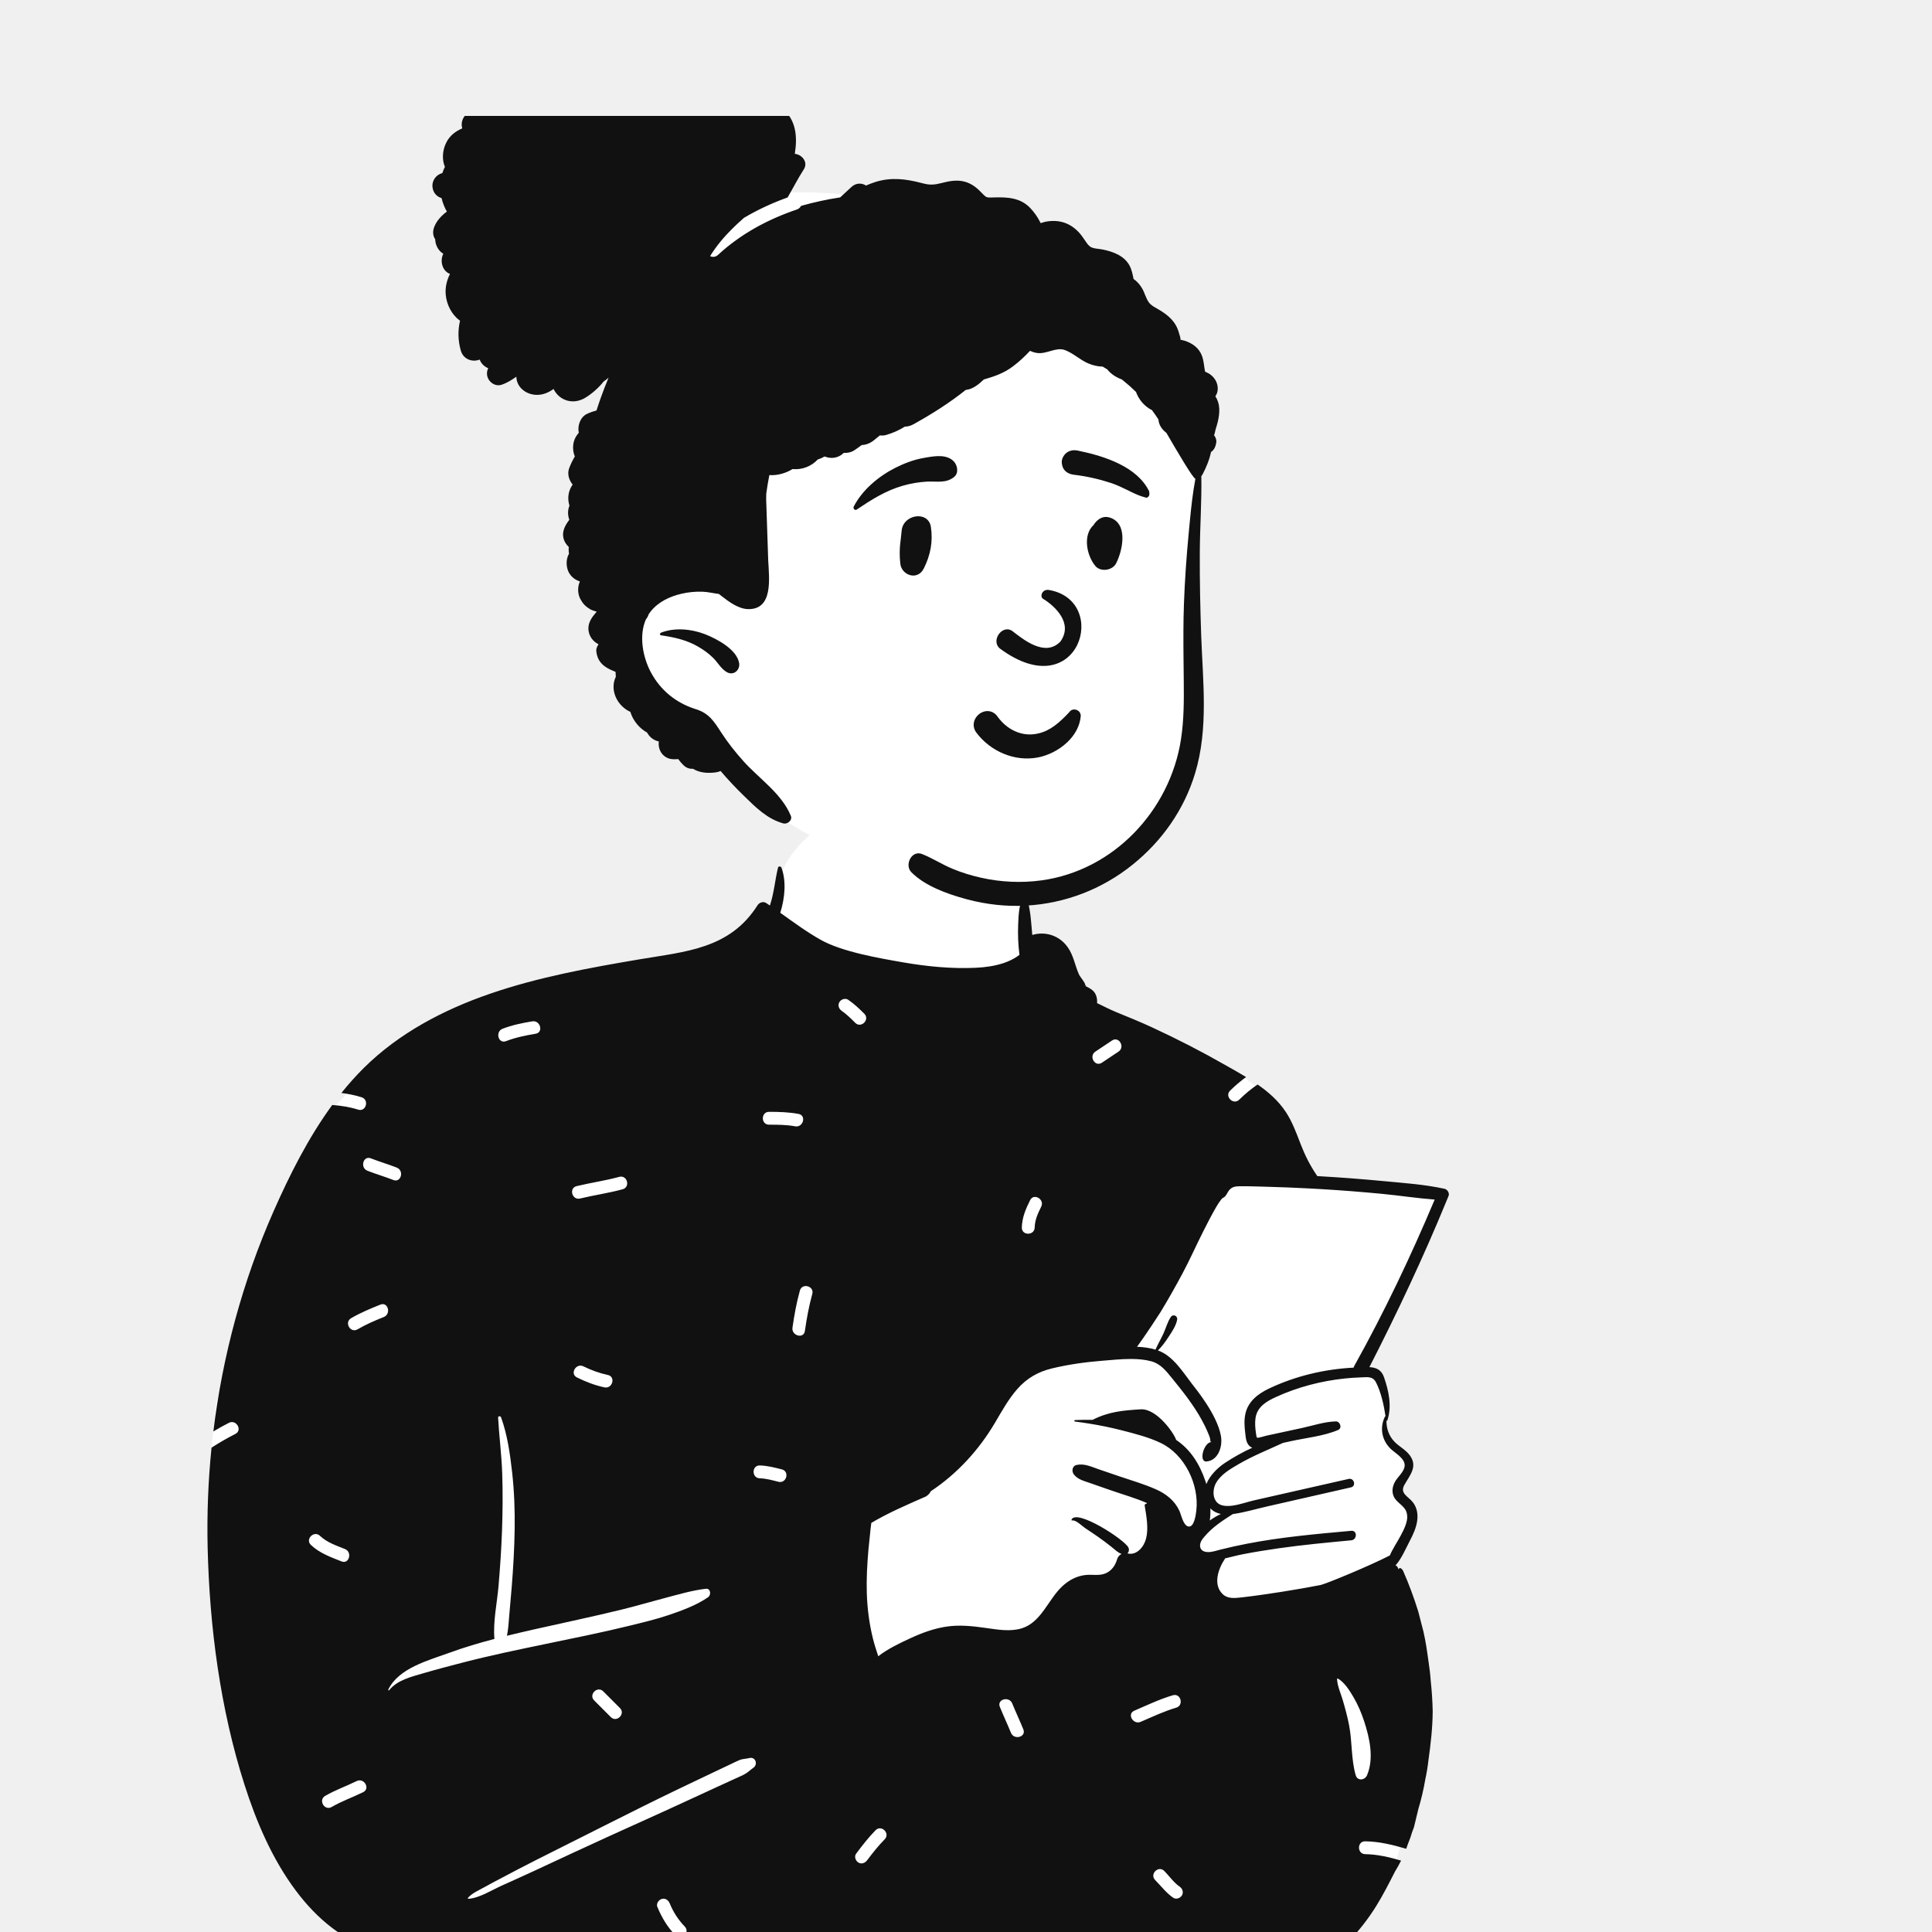
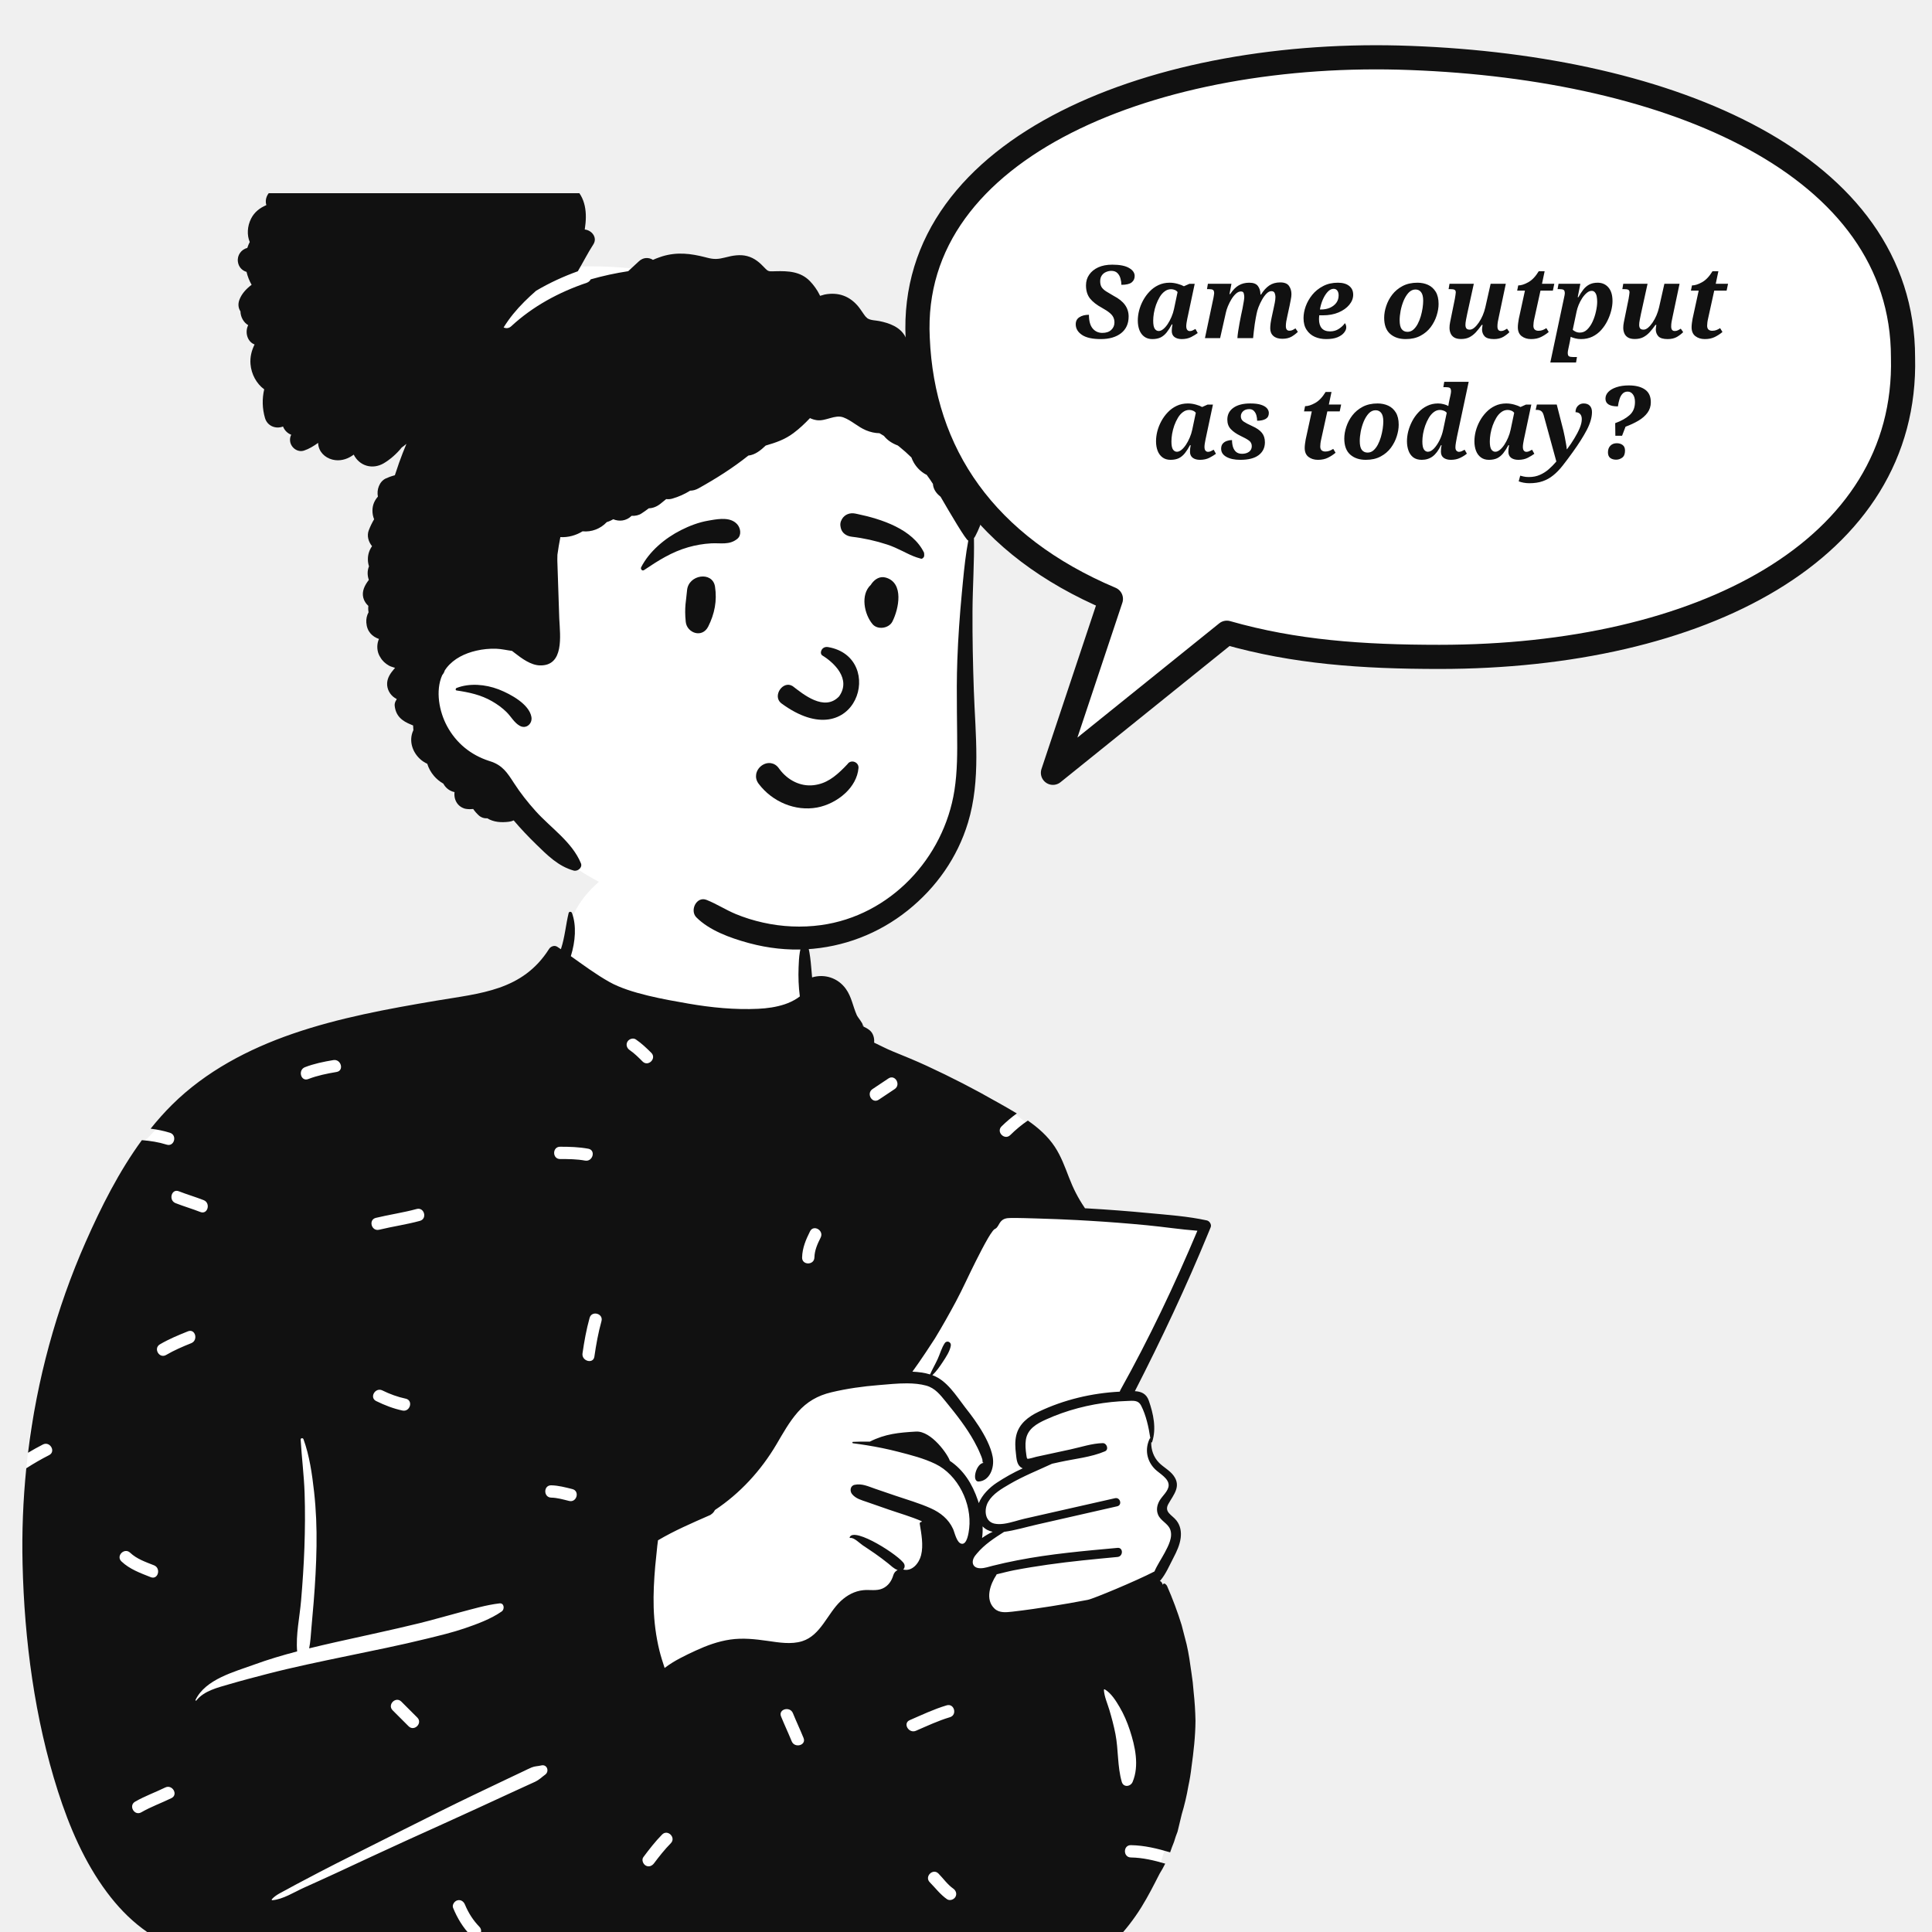
<svg xmlns="http://www.w3.org/2000/svg" viewBox="0 0 400 400">
-   <svg x="10" y="24" width="380" height="376" viewBox="184 210 940 1130" preserveAspectRatio="xMidYMax meet">
+   <svg x="-10" y="40" width="330" height="360" viewBox="184 210 940 1130" preserveAspectRatio="xMidYMax meet">
    <g transform="translate(147, 639)">
      <path d="M710.107 227.567C701.39 193.767 693.374 179.436 677.891 167.688C663.408 156.7 642.267 147.471 611.419 140.729C579.289 135.113 578.379 118.417 570.323 91.583C567.972 83.516 556.326 81.369 551.3 87.184C550.591 86.419 549.852 85.719 549.087 85.086C549.772 81.239 544.169 70.211 544.356 66.531C546.31 28.119 533.743 8.829 502.378 1.659C495.557 0.098 449.224 -0.82 442.573 1.019C413.497 9.056 384.874 34.575 389.255 65.315C380.128 77.241 371.195 84.519 357.114 88.362C335.186 91.145 346.202 401.746 384.286 587.828C400.626 667.668 791.336 531.777 773.681 491.79C776.184 484.46 771.622 476.405 773.681 468.836C775.171 463.358 778.987 461.093 780.908 455.669C783.611 448.036 780.671 437.797 777.628 430.008C776.381 426.126 779.924 421.948 780.908 417.987C785.577 399.304 774.885 400.951 767.178 388.461C767.292 388.422 769.297 379.506 769.288 379.55C770.468 373.184 767.511 365.029 764.932 359.715C763.189 356.124 759.456 353.876 755.746 354.288C759.482 341.607 764.207 331.055 769.288 318.838C778.274 297.302 786.819 274.773 799.723 255.28C805.007 247.299 800.739 239.957 792.188 239.413C764.51 237.655 737.135 233.671 710.107 227.567Z" fill="#ffffff" />
      <path d="M666.899 230.178L603.72 337.087C603.72 337.087 618.708 338.583 624.773 341.496C630.839 344.41 658.689 379.81 658.689 379.81L663.114 399.304L652.629 415.02L656.718 424.888C656.718 424.888 659.635 418.203 666.899 413.013C674.163 407.823 690.182 399.304 690.182 399.304C690.182 399.304 684.858 396.456 684.858 393.113C684.858 389.77 680.169 375.508 690.182 370.121C700.194 364.733 751.933 352.125 751.933 352.125L804.368 241.534L666.899 230.178Z" fill="#ffffff" />
      <path d="M385.058 89.087L585.672 124.292L677.891 167.688L692.945 179.285L603.719 337.087L465.949 362.22L430.849 453.379L438.013 556.135L662.139 529.416L758.816 517.93L781.543 609.667L777.437 647.406L771.466 666.543L531.796 731.242C531.796 731.242 409.753 719.413 388.119 719.413C366.485 719.413 207.866 735.164 207.866 735.164L171.166 731.242C171.166 731.242 89.968 645.672 77.374 615.218C64.78 584.763 37.547 399.638 37.547 399.638L40.545 371.193L110.699 190.677C110.699 190.677 120.067 182.171 131.878 167.688C143.689 153.206 385.058 89.087 385.058 89.087Z" fill="#ffffff" />
      <path d="M748.149 349.846C730.019 350.767 711.869 355.077 695.469 362.886C688.759 366.086 682.679 370.706 680.899 378.306C679.999 382.187 680.219 386.197 680.698 390.117C681.059 393.086 681.149 396.876 683.729 398.886C684.169 399.226 684.639 399.486 685.129 399.676C679.079 402.406 673.318 405.687 668.198 409.066C663.519 412.156 658.709 416.916 656.549 422.286C656.369 421.676 656.189 421.107 656.009 420.566C652.329 409.687 646.659 400.777 637.729 394.786C636.715 391.091 625.832 375.187 615.723 375.787C604.653 376.437 595.749 377.246 585.738 382.336C582.089 382.256 578.448 382.306 574.849 382.466C574.229 382.486 574.259 383.327 574.849 383.396C577.769 383.767 580.689 384.176 583.609 384.656C590.549 385.767 597.469 387.176 604.238 388.926C612.359 391.027 620.759 393.136 628.349 396.806C643.068 403.937 652.179 422.577 650.309 438.796C649.999 441.456 648.969 449.496 645.278 448.666C642.159 447.966 640.919 441.456 639.829 439.046C636.909 432.646 631.649 428.466 625.339 425.636C617.929 422.306 609.999 420.056 602.318 417.437C597.969 415.947 593.619 414.456 589.259 412.976C584.799 411.447 580.559 409.336 575.809 410.406C572.939 411.056 572.609 414.476 574.219 416.437C576.669 419.426 580.309 420.306 583.839 421.536C588.499 423.156 593.149 424.777 597.799 426.396C604.988 428.896 612.519 431.006 619.528 434.066L619.309 434.566C618.738 434.406 618.068 434.976 618.179 435.676C619.229 442.146 620.689 449.626 619.068 456.107C617.789 461.246 613.278 466.937 607.419 465.426C608.339 464.586 608.679 463.136 608.059 461.796C605.738 456.836 575.339 437.256 572.629 444.527C572.539 444.786 572.818 444.976 573.039 444.937C575.349 444.456 579.219 448.396 581.068 449.646C583.738 451.447 586.448 453.206 589.089 455.056C591.979 457.077 594.799 459.197 597.549 461.386C599.709 463.107 601.339 464.896 603.818 465.767C602.519 466.386 601.488 467.536 601.049 469.006C599.929 472.836 597.769 476.086 594.019 477.777C590.089 479.536 585.659 478.426 581.519 478.857C575.879 479.426 570.959 482.107 566.849 485.937C558.219 493.996 553.889 508.197 541.819 512.006C534.609 514.277 526.609 512.846 519.309 511.816C511.159 510.666 503.219 509.756 495.009 510.956C487.149 512.107 479.719 514.826 472.539 518.146C465.809 521.256 458.369 524.777 452.399 529.416C451.169 525.626 449.929 521.876 448.988 518.006C446.769 508.857 445.569 499.536 445.278 490.136C445.009 481.187 445.509 472.197 446.278 463.286C446.659 458.836 447.259 454.406 447.639 449.956C447.738 448.836 447.939 447.636 448.089 446.437C458.749 440.146 469.948 435.327 481.238 430.367C481.269 430.357 481.299 430.336 481.329 430.327C481.679 430.166 482.019 430.017 482.369 429.867C482.359 429.846 482.349 429.827 482.329 429.806C483.619 429.017 484.519 427.966 485.059 426.786C501.329 415.996 514.929 401.267 525.069 384.086C529.319 376.886 533.409 369.416 538.969 363.107C544.889 356.376 551.919 352.376 560.619 350.296C570.789 347.857 581.269 346.396 591.689 345.566C597.379 345.117 603.738 344.416 609.939 344.447C614.259 344.476 618.488 344.846 622.369 345.916C628.119 347.496 631.479 351.867 635.089 356.286C638.539 360.527 641.969 364.777 645.189 369.197C648.238 373.386 651.119 377.716 653.619 382.256C655.119 384.976 656.509 387.777 657.679 390.666C658.089 391.687 658.629 392.846 658.879 393.906C659.129 394.976 658.669 396.107 659.869 396.107C654.919 396.176 651.629 408.519 656.549 408.229C663.467 407.826 666.945 399.533 665.589 392.176C663.171 379.049 650.112 363.195 647.528 359.836C641.818 352.416 635.929 342.736 626.789 339.286C626.659 339.236 626.519 339.187 626.389 339.146C629.049 336.626 631.149 333.607 633.159 330.536C635.229 327.376 637.698 323.756 638.379 320.006C638.809 317.617 635.839 316.256 634.429 318.346C632.379 321.396 631.389 325.256 629.859 328.607C628.299 332.006 626.399 335.216 624.899 338.646C621.289 337.536 617.389 337.027 613.419 336.857C618.429 330.077 626.988 316.996 628.019 315.316C632.759 307.536 637.269 299.517 641.579 291.486C646.238 282.786 650.229 273.726 654.689 264.926C657.219 259.937 659.769 254.906 662.579 250.066C663.549 248.406 664.589 246.746 665.769 245.236C665.999 244.937 666.289 244.687 666.559 244.406C666.869 244.236 667.189 244.046 667.369 243.947C668.988 243.017 669.559 240.857 670.698 239.486C672.519 237.277 674.659 237.017 677.399 236.986C683.238 236.926 689.099 237.156 694.929 237.316C703.499 237.556 712.059 237.896 720.619 238.346C723.209 238.486 725.789 238.626 728.379 238.786C740.829 239.527 753.269 240.496 765.679 241.687C776.659 242.736 787.639 244.447 798.629 245.267C783.749 280.617 767.249 315.327 748.568 348.827C748.379 349.166 748.238 349.506 748.149 349.846ZM665.589 440.916C663.189 442.017 660.859 443.386 658.689 444.947C659.049 442.517 659.139 439.956 659.039 437.386C660.829 439.306 663.119 440.406 665.589 440.916ZM768.039 380.107C767.869 380.126 767.709 380.216 767.629 380.386C764.309 387.236 765.698 394.886 771.119 400.256C773.959 403.056 780.149 406.216 779.948 410.816C779.778 414.536 775.729 417.656 773.999 420.726C772.389 423.586 771.789 426.726 773.079 429.827C774.729 433.796 779.339 435.376 780.919 439.277C782.919 444.226 779.669 450.197 777.389 454.506C775.269 458.496 772.528 462.486 770.709 466.706C758.519 473.017 730.859 484.476 727.528 485.117C723.469 485.906 719.399 486.656 715.318 487.357C707.488 488.716 699.639 489.976 691.769 491.086C687.289 491.716 682.799 492.336 678.309 492.826C674.389 493.246 669.969 493.816 666.809 490.867C660.439 484.906 664.009 474.916 668.039 468.896C668.119 468.777 668.119 468.666 668.089 468.566C671.889 467.676 675.679 466.636 679.459 465.906C686.729 464.506 694.049 463.327 701.379 462.277C716.439 460.126 731.599 458.706 746.738 457.277C750.488 456.916 750.528 451.017 746.738 451.367C724.988 453.357 703.129 455.246 681.669 459.437C676.289 460.476 670.948 461.656 665.639 462.986C663.129 463.607 660.439 464.577 657.809 464.607C657.649 464.607 657.488 464.607 657.329 464.596C652.179 464.437 651.429 460.027 654.259 456.357C654.609 455.906 654.969 455.456 655.339 455.027C660.339 449.066 666.568 445.086 672.988 440.966C680.179 439.986 687.349 437.806 694.389 436.206C711.769 432.246 729.149 428.286 746.539 424.336C749.948 423.556 748.499 418.316 745.089 419.086C731.889 422.077 718.689 425.066 705.488 428.056L686.169 432.437C682.309 433.306 677.488 435.056 672.948 435.687C670.709 435.996 668.539 436.036 666.579 435.577C660.249 434.077 659.929 426.166 662.659 421.466C665.719 416.187 671.499 412.886 676.629 409.896C685.519 404.706 694.979 400.976 704.219 396.676C705.859 396.316 707.499 395.956 709.139 395.596C718.679 393.496 729.579 392.466 738.559 388.617C741.249 387.476 739.778 383.236 737.119 383.296C730.149 383.447 722.859 385.926 716.049 387.396C708.679 388.996 701.299 390.586 693.929 392.176C693.189 392.336 688.809 393.736 688.149 393.426C687.729 393.226 687.579 391.767 687.439 390.806C686.988 387.646 686.659 384.327 687.149 381.156C688.229 374.046 694.159 370.706 700.159 367.976C713.519 361.906 728.169 358.107 742.749 356.586C746.109 356.236 749.469 356.017 752.849 355.906C756.818 355.786 760.089 355.086 762.099 358.996C765.259 365.156 766.999 373.077 768.039 380.107ZM749.485 603.451C746.574 593.383 747.366 582.633 745.372 572.364C744.343 567.066 742.938 561.81 741.404 556.638C740.166 552.46 738.101 548.016 737.867 543.656C737.853 543.365 738.196 543.197 738.432 543.331C742.539 545.683 745.693 550.768 748.035 554.758C750.839 559.533 752.98 564.533 754.707 569.79C758.149 580.263 760.975 592.896 756.536 603.451C755.215 606.593 750.575 607.222 749.485 603.451ZM635.877 679.667C631.539 676.64 628.378 672.408 624.699 668.673C621.081 665 626.737 659.343 630.356 663.017C633.495 666.202 636.22 670.182 639.914 672.759C641.692 673.998 642.515 676.239 641.35 678.232C640.32 679.991 637.65 680.904 635.877 679.667ZM611.685 563.32C619.604 559.896 627.392 556.167 635.68 553.701C640.633 552.226 642.73 559.949 637.807 561.414C630.174 563.687 623.015 567.075 615.723 570.227C611.041 572.251 606.972 565.357 611.685 563.32ZM528.055 560.924C526.118 556.146 533.861 554.087 535.769 558.798C537.966 564.22 540.484 569.503 542.681 574.925C544.616 579.703 536.875 581.763 534.967 577.052C532.77 571.63 530.251 566.347 528.055 560.924ZM445.51 656.343C444.22 658.063 442.069 658.995 440.037 657.779C438.335 656.759 437.296 654.047 438.602 652.306C442.415 647.224 446.278 642.203 450.747 637.672C454.37 633.999 460.024 639.66 456.404 643.329C452.413 647.375 448.916 651.804 445.51 656.343ZM433.707 120.952C437.379 123.46 440.596 126.507 443.733 129.642C447.38 133.287 441.722 138.943 438.075 135.298C435.432 132.656 432.766 129.974 429.669 127.86C427.88 126.638 427.077 124.365 428.234 122.387C429.271 120.615 431.922 119.734 433.707 120.952ZM553.798 249.689C551.722 253.846 549.853 257.921 549.735 262.646C549.609 267.793 541.609 267.796 541.736 262.646C541.889 256.463 544.169 251.101 546.89 245.651C549.192 241.038 556.09 245.095 553.798 249.689ZM597.86 146.296C602.161 143.429 606.162 150.362 601.899 153.204C598.443 155.507 594.986 157.812 591.53 160.116C587.231 162.982 583.23 156.05 587.492 153.208C590.948 150.904 594.404 148.6 597.86 146.296ZM406.745 327.069C406.011 332.153 398.303 329.978 399.03 324.943C400.155 317.161 401.528 309.482 403.639 301.902C405.021 296.942 412.736 299.062 411.353 304.029C409.242 311.609 407.869 319.288 406.745 327.069ZM378.696 418.709C373.547 418.6 373.546 410.6 378.696 410.709C383.356 410.808 387.937 412.034 392.432 413.156C397.432 414.405 395.3 422.118 390.305 420.87C386.505 419.921 382.636 418.793 378.696 418.709ZM368.342 603.309C366.573 604.17 364.758 604.945 362.97 605.763C359.389 607.4 355.81 609.039 352.232 610.682C344.778 614.104 337.328 617.537 329.885 620.982C314.985 627.879 299.97 634.533 285.034 641.355C269.803 648.313 254.612 655.363 239.44 662.449C232.292 665.786 225.09 669.001 217.902 672.251C211.756 675.03 204.159 679.886 197.412 680.343C197.065 680.367 196.949 679.928 197.147 679.703C199.696 676.804 203.762 675.118 207.112 673.234C210.534 671.308 214.02 669.497 217.49 667.66C224.724 663.827 231.967 660.025 239.271 656.327C253.881 648.934 268.519 641.594 283.16 634.263C298.092 626.786 313.005 619.259 328.068 612.048C335.16 608.652 342.259 605.267 349.362 601.892C353.21 600.064 357.06 598.239 360.91 596.417C362.573 595.63 364.219 594.781 365.919 594.077C368.178 593.142 369.895 593.333 372.225 592.757C376.025 591.819 377.67 596.651 374.753 598.755C372.351 600.488 371.087 601.97 368.342 603.309ZM314.935 685.34C314.114 683.345 315.833 680.919 317.729 680.419C320 679.821 321.821 681.201 322.65 683.213C324.843 688.548 327.967 693.443 331.988 697.577C335.582 701.271 329.928 706.93 326.331 703.234C321.292 698.052 317.672 691.996 314.935 685.34ZM275.644 556.929C271.997 553.283 277.655 547.627 281.301 551.273L291.669 561.64C295.316 565.287 289.657 570.943 286.012 567.297L275.644 556.929ZM169.274 540.026C161.82 542.212 153.126 544.222 148.044 550.581C147.796 550.892 147.379 550.493 147.528 550.183C154.034 536.695 172.692 531.964 185.61 527.239C194.747 523.896 204.122 521.124 213.576 518.648C212.631 507.863 215.237 496.304 216.143 485.572C217.11 474.114 217.897 462.626 218.301 451.132C218.714 439.407 218.814 427.603 218.428 415.875C218.044 404.19 216.527 392.648 215.863 381.002C215.799 379.876 217.367 379.822 217.705 380.753C221.631 391.56 223.308 403.531 224.586 414.926C225.902 426.665 226.339 438.37 226.171 450.177C225.997 462.317 225.291 474.428 224.322 486.529C223.863 492.265 223.33 497.993 222.827 503.725C222.443 508.099 222.265 512.438 221.373 516.673C227.075 515.274 232.79 513.95 238.487 512.663C256.653 508.564 274.895 504.76 292.985 500.327C301.865 498.152 310.618 495.546 319.458 493.232C327.782 491.053 336.568 488.411 345.114 487.439C348.164 487.091 348.552 491.263 346.533 492.679C339.587 497.556 330.362 500.952 322.339 503.682C314.287 506.421 305.917 508.392 297.664 510.421C280.453 514.654 263.079 518.115 245.731 521.72C228.407 525.321 211.05 528.895 193.921 533.338C185.672 535.478 177.451 537.626 169.274 540.026ZM128.427 326.003C123.973 328.618 119.952 321.701 124.39 319.095C130.197 315.687 136.386 313.126 142.625 310.628C147.413 308.712 149.473 316.452 144.752 318.343C139.145 320.587 133.645 322.941 128.427 326.003ZM112.299 623.218C107.833 625.808 103.809 618.892 108.262 616.311C114.516 612.686 121.365 610.267 127.846 607.095C132.457 604.837 136.507 611.74 131.883 614.003C125.403 617.175 118.553 619.593 112.299 623.218ZM105.045 454.505C109.363 458.607 115.126 460.538 120.56 462.693C125.298 464.57 123.22 472.304 118.433 470.407C111.663 467.722 104.767 465.271 99.388 460.161C95.646 456.607 101.313 450.96 105.045 454.505ZM152.816 225.38C157.563 227.242 155.484 234.976 150.689 233.095C145.371 231.009 139.879 229.421 134.561 227.335C129.815 225.473 131.893 217.74 136.688 219.62C142.006 221.706 147.498 223.294 152.816 225.38ZM237.089 134.372C242.133 133.522 244.281 141.232 239.216 142.087C232.932 143.148 226.744 144.389 220.784 146.695C215.971 148.557 213.906 140.819 218.657 138.981C224.618 136.675 230.806 135.433 237.089 134.372ZM264.934 355.955C260.309 353.681 264.367 346.785 268.971 349.048C273.823 351.433 278.85 353.277 284.144 354.404C289.185 355.478 287.038 363.189 282.017 362.119C276.059 360.849 270.39 358.638 264.934 355.955ZM291.233 231.14C296.213 229.776 298.319 237.495 293.36 238.855C284.635 241.245 275.652 242.488 266.863 244.615C261.854 245.827 259.735 238.111 264.736 236.901C273.525 234.773 282.509 233.532 291.233 231.14ZM402.799 191.972C407.863 192.909 405.705 200.618 400.673 199.687C395.316 198.696 389.887 198.68 384.456 198.677C379.3 198.675 379.309 190.675 384.456 190.677C390.626 190.68 396.717 190.847 402.799 191.972ZM766.659 233.767C753.589 232.517 740.499 231.517 727.389 230.767C726.778 230.736 726.179 230.697 725.568 230.666C725.499 230.527 725.409 230.396 725.318 230.256C721.039 223.976 717.889 217.697 715.159 210.596C712.549 203.836 710.019 196.867 705.999 190.767C701.414 183.817 695.224 178.379 688.44 173.666C684.325 176.433 680.506 179.673 677.012 183.107C673.335 186.72 667.677 181.064 671.355 177.45C674.46 174.398 677.774 171.579 681.277 169.032C677.232 166.574 673.105 164.264 669.079 161.966C653.988 153.357 638.539 145.396 622.769 138.117C615.439 134.726 608.019 131.716 600.549 128.666C596.528 127.027 592.559 124.916 588.539 123.017C588.829 120.176 587.979 116.996 585.799 115.126C584.189 113.756 582.939 113.246 581.019 112.277C580.589 112.126 580.329 112.036 580.209 111.986C580.299 112.006 580.559 112.086 580.988 112.226C582.009 112.697 582.089 112.556 581.229 111.816C581.179 110.197 577.988 106.777 577.259 105.107C574.719 99.376 573.929 93.316 570.179 88.096C565.009 80.906 556.329 78.187 548.238 80.626C547.399 71.976 547.179 62.947 543.919 55.226C543.829 55.017 543.539 54.926 543.409 55.156C540.009 60.947 539.719 67.396 539.459 74.076C539.209 80.346 539.448 86.756 540.269 92.986C539.749 93.386 539.219 93.767 538.669 94.136C536.089 95.836 533.309 97.146 530.389 98.117C524.829 99.956 518.999 100.756 513.169 101.036C498.119 101.756 482.609 100.236 467.809 97.656C452.839 95.046 429.889 91.126 416.569 83.636C407.778 78.697 399.669 72.666 391.448 66.826C394.429 57.226 395.189 46.906 392.189 38.796C391.829 37.826 390.309 37.646 390.019 38.796C388.139 46.536 387.589 54.316 385.089 61.966C385.049 62.076 385.009 62.197 384.969 62.306C384.189 61.777 383.409 61.256 382.629 60.736C380.829 59.546 378.379 60.437 377.299 62.136C360.028 89.346 332.679 90.906 303.959 95.767C272.528 101.086 240.939 106.826 210.719 117.236C181.819 127.197 154.199 141.697 132.319 163.357C127.366 168.261 122.734 173.486 118.362 178.941C122.592 179.474 126.787 180.304 130.928 181.605C135.831 183.145 133.724 190.866 128.801 189.319C123.479 187.647 118.098 186.82 112.662 186.408C97.795 206.746 86.203 229.807 76.179 252.506C56.952 296.027 44.437 342.375 38.678 389.562C41.84 387.667 45.059 385.862 48.358 384.183C52.942 381.852 56.985 388.756 52.396 391.091C47.3 393.683 42.35 396.54 37.554 399.638C35.459 420.293 34.647 441.081 35.139 461.836C36.309 511.316 42.989 562.246 58.099 609.456C65.509 632.626 75.329 655.607 89.959 675.187C96.579 684.056 104.099 692.056 112.959 698.726C117.249 701.966 121.789 704.857 126.579 707.296C132.749 710.456 140.789 711.496 146.109 715.966C147.859 717.437 149.209 719.376 150.229 721.566C149.639 725.726 149.569 729.896 150.709 734.056C151.069 735.357 152.049 736.416 153.259 736.926C153.279 737.286 153.279 737.636 153.279 737.976C153.279 738.136 153.519 738.176 153.549 738.017C153.599 737.706 153.649 737.396 153.699 737.077C154.089 737.206 154.499 737.267 154.919 737.267C170.109 737.324 185.318 736.954 200.528 736.438C199.352 732.835 198.078 729.263 196.855 725.66C195.194 720.766 202.923 718.685 204.569 723.534C206 727.746 207.496 731.921 208.827 736.148C225.124 735.542 241.416 734.814 257.679 734.277C292.269 733.126 326.849 732.746 361.448 732.017C415.179 730.878 469.301 728.546 523.115 730.827C524.976 726.877 527.059 723.018 529.034 719.122C531.364 714.524 538.264 718.577 535.942 723.16C534.569 725.867 533.147 728.54 531.796 731.242C542.695 731.808 553.583 732.556 564.448 733.577C582.988 735.316 601.349 738.406 619.869 740.327C638.698 742.286 657.119 741.937 675.799 738.827C679.159 738.267 681.139 736.236 681.959 733.716C681.988 733.706 682.009 733.687 682.028 733.656C682.988 732.536 683.889 731.607 684.818 730.796C685.929 730.077 687.129 729.466 688.539 728.926C691.169 727.926 693.909 727.316 696.689 726.906C699.749 726.447 702.849 726.406 705.909 726.027C708.488 725.697 711.009 725.206 713.528 724.607C718.059 723.527 722.359 722.117 726.639 720.246C730.369 718.617 733.738 716.277 736.919 713.726C743.499 708.916 749.198 702.777 754.179 696.396C757.079 692.666 759.809 688.796 762.289 684.767C766.609 677.786 770.289 670.536 774.009 663.226C775.359 661.06 776.591 658.842 777.717 656.577C770.447 654.435 763.107 652.689 755.4 652.565C750.248 652.482 750.249 644.482 755.4 644.565C764.239 644.706 772.6 646.771 780.907 649.231C781.312 648.156 781.7 647.073 782.059 645.976C783.049 643.687 783.869 641.336 784.549 638.956C784.948 637.876 785.349 636.796 785.749 635.716C786.649 631.976 787.549 628.226 788.459 624.476C790.269 618.476 791.698 612.386 792.749 606.216C793.629 602.156 794.309 598.066 794.769 593.926C796.169 583.896 797.309 573.886 797.389 563.746C797.269 557.496 796.869 551.256 796.189 545.046C795.899 540.826 795.409 536.626 794.749 532.456C793.889 526.256 793.039 520.117 791.609 513.996C790.539 509.857 789.469 505.716 788.399 501.576C785.729 492.947 782.579 484.486 778.948 476.216C778.749 475.697 777.738 474.556 777.129 474.546C776.669 474.536 776.028 474.956 776.238 475.517C776.259 475.566 776.278 475.626 776.299 475.676C776.089 475.206 775.889 474.726 775.679 474.256C775.499 473.816 774.799 472.937 774.259 472.947C774.229 472.947 774.198 472.947 774.159 472.956C774.299 472.857 774.429 472.726 774.559 472.577C778.149 468.327 780.479 462.736 783.049 457.816C785.179 453.756 787.189 449.476 787.769 444.886C788.278 440.857 787.589 436.886 785.059 433.626C782.179 429.916 776.759 428.176 779.769 422.816C783.189 416.716 788.219 411.426 783.209 404.496C780.659 400.966 776.619 399.027 773.619 395.956C770.169 392.406 768.528 387.656 768.619 382.806C768.829 382.926 769.109 382.867 769.209 382.566C772.109 373.806 770.009 364.187 767.039 355.656C765.419 351.027 761.988 349.756 757.999 349.527C775.278 315.777 791.448 281.486 805.859 246.406C806.339 245.256 806.809 244.107 807.278 242.956C807.979 241.236 806.499 238.947 804.789 238.566C792.329 235.836 779.349 234.966 766.659 233.767Z" fill="#111111" />
    </g>
    <g transform="translate(0 0)">
      <g transform="translate(342, 190)">
        <g transform="translate(-20 -30)">
          <path d="M215.486 97.867C367.056 90.413 469.897 209.946 474.321 257.612C477.392 290.699 475.308 334.827 475.308 364.393C475.308 379.485 482.923 425.359 474.321 447.355C455.174 496.314 433.543 534.663 373.606 534.663C313.669 534.663 222.297 503.598 190.922 463.531C185.193 456.215 114.008 402.665 114.008 360.572C114.008 270.767 107.335 103.186 215.486 97.867Z" fill="#ffffff" />
          <path d="M112.085 0.873C120.723 -1.827 126.236 2.059 130.169 8.082C131.036 7.912 131.875 7.923 132.809 8.149C133.04 8.204 133.599 8.415 134.022 8.582C134.349 8.719 134.644 8.884 134.928 9.06L135.097 8.972C135.745 8.264 136.426 7.62 137.161 7.099C138.813 5.931 140.515 5.591 142.13 5.832L142.878 5.556C149.272 3.329 156.204 4.362 160.539 9.87C161.378 10.934 162.056 12.12 162.635 13.37C163.935 13.796 165.155 14.412 166.206 15.169C166.944 14.822 167.724 14.53 168.559 14.316C173.276 13.105 178.232 14.248 182.076 17.14C183.948 18.547 185.325 20.308 186.369 22.32C187.558 22.599 188.733 23.102 189.834 23.776C190.78 23.305 191.741 22.863 192.726 22.559C196.327 21.453 200.19 21.047 203.938 21.326C212.015 21.924 219.826 31.149 214.428 39.071L214.26 39.31C213.575 40.266 212.979 41.252 212.427 42.255C214.36 43.096 216.222 44.221 217.942 45.632C226.356 52.527 227.113 63.157 225.539 73.184L225.472 73.602H225.492C229.963 74.026 233.822 78.695 231.181 83.086L231.052 83.291C227.477 88.814 224.413 94.915 220.998 100.728C211.547 104.134 202.434 108.33 193.853 113.414C188.508 118.096 183.419 123.047 178.942 128.554C176.707 131.304 174.654 134.215 172.767 137.233C174.276 137.958 176.142 137.921 177.718 136.461C191.737 123.47 208.674 114.353 226.708 108.243C228.007 107.801 228.859 106.972 229.337 105.99C237.343 103.709 245.49 101.939 253.718 100.688C255.986 98.526 258.362 96.46 260.62 94.308C263.503 91.562 267.114 91.603 269.812 93.328C271.152 92.717 272.523 92.177 273.914 91.693L274.777 91.398C275.137 91.281 275.481 91.144 275.835 91.035C285.491 88.084 294.32 89.18 303.816 91.605L305.032 91.921C309.46 93.096 312.245 92.908 316.533 91.827L317.015 91.704C321.57 90.516 326.442 89.635 331.098 90.886C335.97 92.196 339.202 95.108 342.52 98.626L342.852 98.98C344.401 100.636 345.296 100.817 347.323 100.776L349.494 100.712C357.688 100.487 365.712 100.833 371.849 107.171C374.118 109.514 376.553 112.831 378.014 115.859L378.225 116.311C378.293 116.458 378.353 116.58 378.409 116.69C379.289 116.549 380.659 115.992 381.311 115.865C390.241 114.132 397.693 116.801 403.427 123.839C404.681 125.379 406.576 128.403 407.889 130.065C408.349 130.455 408.783 130.873 409.194 131.312C411.348 132.687 414.398 132.6 416.812 133.082C423.391 134.392 430.423 136.894 433.768 143.155C435.167 145.768 435.683 148.627 436.273 151.483C438.485 152.936 440.218 155.03 441.564 157.297C443.2 160.049 443.896 163.42 445.78 166.019C447.148 167.907 449.239 168.914 451.228 170.069L451.988 170.515C457.882 174.025 462.497 177.92 464.438 184.796L464.606 185.408C464.921 186.462 466.026 189.468 465.063 189.017C465.892 189.474 467.3 189.634 468.056 189.884C472.145 191.237 475.7 193.424 477.878 197.263C479.536 200.184 479.837 203.23 480.311 206.451L480.513 207.752C480.565 208.066 480.627 208.432 480.69 208.786L480.754 209.134L480.766 209.142C481.507 209.463 482.234 209.81 482.949 210.183C486.339 212.178 488.655 215.642 488.655 219.651C488.655 221.597 488.047 223.113 487.162 224.466C487.878 225.55 488.432 226.705 488.851 227.992C489.673 230.505 489.73 233.252 489.454 235.853C489.122 238.972 488.321 241.813 487.378 244.793C487.015 245.943 486.868 247.55 486.321 248.649C487.33 249.936 487.932 251.508 487.745 253.06C487.478 255.28 486.465 257.875 484.454 259.12C483.471 263.97 481.355 268.926 479.272 272.891C479.033 273.351 478.742 273.762 478.422 274.102C478.712 289.931 477.552 305.873 477.472 321.681C477.382 338.891 477.742 356.112 478.342 373.301C479.352 401.791 482.962 431.252 474.552 459.033C467.672 481.772 453.891 501.292 435.412 516.092C416.492 531.232 393.684 539.993 369.462 541.363C357.142 542.052 344.612 540.652 332.692 537.462L331.419 537.116C319.886 533.948 306.528 529.108 298.042 520.632C293.562 516.152 298.092 506.662 304.662 509.271C311.172 511.862 317.013 515.692 323.472 518.392C329.242 520.801 335.263 522.652 341.362 524.012C353.592 526.762 366.562 527.363 378.992 525.652C423.872 519.512 458.842 482.243 465.742 438.051C467.652 425.814 467.617 413.375 467.488 401.009L467.346 387.459C467.236 376.124 467.196 364.782 467.612 353.452C468.142 338.873 469.172 324.302 470.552 309.783L471.271 302.228C472.125 293.387 473.086 284.48 474.742 275.762C473.385 275.833 462.678 257.516 456.736 247.282C454.567 245.562 452.736 243.425 452.029 240.66C451.882 240.083 451.806 239.5 451.76 238.918C450.47 236.891 449.109 234.916 447.673 233L447.36 232.859C447.119 232.749 446.931 232.658 446.821 232.595C443.687 230.819 441.07 228.127 439.279 225.007C438.675 223.955 438.18 222.856 437.778 221.733C435.223 219.226 432.551 216.834 429.742 214.591C429.466 214.371 429.181 214.165 428.903 213.948C425.328 212.614 422.19 210.604 419.902 207.709C418.946 207.118 417.983 206.537 417.012 205.97C414.098 205.943 411.154 205.263 408.29 204.086C403.05 201.935 398.865 197.681 393.601 195.711C388.034 193.628 382.169 198.362 376.254 197.507C374.744 197.289 373.247 196.83 371.855 196.164C368.524 199.692 364.989 203.019 361.092 205.929C355.435 210.155 349.651 212.087 343.094 213.996C339.845 217.078 336.207 220.068 331.82 220.507C321.667 228.623 310.808 235.468 299.382 241.825C297.544 242.847 295.717 243.308 293.983 243.319C290.399 245.569 286.487 247.3 282.354 248.498C281.059 248.873 279.724 248.952 278.411 248.791L274.825 251.713C272.329 253.744 269.667 254.715 267.12 254.778C265.57 255.965 263.965 257.089 262.311 258.168C260.54 259.327 258.243 259.808 255.935 259.667C252.41 263.115 247.839 263.478 244.011 261.89C243.485 262.198 242.944 262.49 242.336 262.776C241.51 263.167 240.648 263.498 239.769 263.765C235.777 268.067 229.934 270.322 224.079 269.732C219.707 272.41 214.618 273.803 209.643 273.49C208.884 277.302 208.256 281.129 207.725 284.968L207.671 287.78C207.665 288.235 207.664 288.591 207.67 288.825L207.673 288.917C208.16 301.246 208.426 313.582 208.907 325.913L208.952 326.886C209.499 337.659 212.15 357.3 196.314 356.873C190.413 356.713 184.559 352.368 179.964 348.795L179.316 348.291C178.964 348.017 178.603 347.736 178.24 347.45C174.806 347.003 171.42 346.169 167.952 346.042C163.672 345.892 159.172 346.331 155.002 347.301C147.642 349.011 140.522 352.362 135.722 358.431C135.302 358.961 134.912 359.521 134.542 360.081C134.202 361.231 133.622 362.291 132.852 363.211C128.312 373.421 130.933 386.913 135.952 396.252C141.933 407.376 151.396 415.067 163.295 418.941L163.892 419.132C172.022 421.672 175.132 426.591 179.552 433.431C183.692 439.852 188.442 445.832 193.542 451.512C203.412 462.502 217.263 471.573 223.002 485.482C224.162 488.283 220.842 490.921 218.272 490.202C208.202 487.373 201.142 480.202 193.822 473.072C188.756 468.134 183.884 462.998 179.313 457.603C178.354 458.046 177.299 458.344 176.2 458.478C171.35 459.071 166.348 458.825 162.102 456.21C160.145 456.388 158.106 455.709 156.592 454.322C155.203 453.046 154.005 451.666 152.993 450.197C151.455 450.332 149.945 450.374 148.504 450.134C147.809 450.069 147.136 449.886 146.519 449.586C145.373 449.133 144.286 448.436 143.288 447.365C141.266 445.194 140.491 442.129 140.864 439.215C140.464 439.131 140.067 439.028 139.675 438.895C136.983 437.983 134.911 436.175 133.587 433.713C131.218 432.383 129.085 430.581 127.47 428.667C125.503 426.338 124.019 423.713 123.147 420.814C122.246 420.395 121.371 419.91 120.533 419.343C114.528 415.28 111.09 407.651 113.448 400.598L113.529 400.377C113.648 400.059 113.865 399.518 114.13 398.908C114.092 398.41 114.052 397.913 114.025 397.416L113.942 395.913L112.739 395.403C106.739 393.017 102.683 389.796 101.962 383.045C101.812 381.649 102.354 380.224 103.209 379.034L103.205 378.66C102.815 378.459 102.444 378.252 102.117 378.043C98.847 375.955 96.837 372.211 97.061 368.339C97.268 364.809 99.223 361.995 101.422 359.393L102.05 358.664C102.102 358.604 102.16 358.539 102.222 358.468L100.769 358.01C99.826 357.71 98.963 357.412 98.341 357.064C95.938 355.717 93.9 353.895 92.642 351.581C92.46 351.295 92.273 351.012 92.106 350.706C90.483 347.745 90.27 343.951 91.317 340.772C91.442 340.397 91.602 340.045 91.766 339.693C87.346 338.135 83.942 334.916 83.532 328.982C83.371 326.647 83.882 324.322 84.993 322.331C84.748 320.99 84.697 319.601 84.856 318.226C83.3 316.757 82.093 314.986 81.552 312.827C80.531 308.748 82.4 304.868 85.178 301.309C84.15 298.495 84.097 295.319 85.272 292.486C84.82 291.072 84.562 289.577 84.549 288.042C84.517 284.644 85.564 281.805 87.255 279.39C84.879 276.483 83.749 272.621 85.153 269.003C86.153 266.431 87.294 264.077 88.611 261.897C87.919 260.24 87.517 258.383 87.517 256.304C87.517 252.563 88.919 249.601 91.064 247.175C90.133 242.746 92.026 237.353 96.153 235.403C97.707 234.667 99.79 233.899 102.083 233.3C102.944 230.61 103.843 227.932 104.792 225.272C106.287 221.085 107.895 216.955 109.599 212.875C108.618 213.733 107.589 214.535 106.525 215.261C103.16 219.539 98.7 223.244 94.951 225.461C87.519 229.857 79.019 227.25 75.35 219.895C71.901 222.469 67.763 223.993 63.349 223.472C58.343 222.881 53.766 219.639 52.516 214.582C52.334 213.85 52.225 213.059 52.215 212.263C49.343 214.307 46.34 216.188 43.044 217.265C38.847 218.636 34.563 215.346 34.01 211.246C33.791 209.621 34.094 208.185 34.742 206.972L34.332 206.81C34.264 206.782 34.196 206.752 34.129 206.72C31.927 205.689 30.218 203.799 29.407 201.619C24.64 203.463 19.184 201.302 17.672 196.062C15.873 189.832 15.764 183.522 17.172 177.453C12.123 173.783 8.832 167.612 8.272 161.162C7.863 156.532 8.968 152.258 10.915 148.306C6.139 146.521 4.497 140.26 6.767 135.75C3.752 134.024 1.786 130.366 1.742 126.803C0.395 124.763 -0.036 122.136 1.081 119.192C2.554 115.313 5.554 112.068 8.989 109.523C7.491 106.915 6.378 104.072 5.687 101.132C2.841 100.299 0.544 97.998 0.076 94.54C-0.51 90.207 2.343 86.532 6.183 85.562C6.609 84.243 7.129 82.951 7.772 81.712C5.872 77.212 6.152 71.522 8.602 66.602C10.773 62.252 14.303 59.592 18.552 57.752C17.473 54.051 18.902 50.361 22.503 47.611C26.898 44.251 31.718 41.681 36.782 39.867C36.333 33.843 38.85 27.675 44.801 25.576C46.392 25.015 48.048 24.808 49.731 24.814C50.953 22.157 52.992 19.997 55.654 18.085C59.68 15.194 67.205 16.96 69.439 21.495L69.547 21.729C69.662 21.985 69.784 22.221 69.901 22.47C70.352 20.267 71.403 18.188 73.094 16.483C77.322 12.22 81.784 12.139 86.079 13.963C86.868 12.008 87.822 10.15 88.981 8.451C93.192 2.288 100.149 1.502 105.243 4.84C107.285 3.046 109.564 1.661 112.085 0.873ZM142.193 371.542C150.672 368.222 160.962 369.203 169.342 372.392L169.956 372.63C177.358 375.557 189.383 382.066 190.832 390.392C191.582 394.703 187.483 398.432 183.322 396.163C179.702 394.192 177.672 390.222 174.792 387.342C171.943 384.493 168.752 382.203 165.273 380.192C158.013 376.002 150.382 374.372 142.193 373.163C141.273 373.033 141.523 371.802 142.193 371.542Z" fill="#111111" />
        </g>
      </g>
      <g transform="translate(531, 366)">
        <g transform="translate(0 0)">
          <path d="M146.587 240.927C139.864 238.184 133.866 233.61 129.481 227.766C127.957 225.735 127.561 223.59 127.881 221.628C128.241 219.421 129.546 217.422 131.326 216.081C133.112 214.735 135.345 214.072 137.504 214.41C139.381 214.704 141.248 215.731 142.727 217.862L143.035 218.288C145.642 221.815 149.04 224.709 152.91 226.574C156.641 228.372 160.814 229.211 165.132 228.723C173.356 227.794 179.024 223.346 185.049 217.307C185.796 216.544 186.543 215.758 187.294 214.959C187.768 214.234 188.426 213.769 189.157 213.524C189.968 213.253 190.886 213.269 191.726 213.562C192.537 213.845 193.262 214.381 193.747 215.095C194.209 215.773 194.471 216.61 194.386 217.574C193.835 223.833 190.562 229.419 185.914 233.805C180.752 238.677 173.909 242.047 167.466 243.229C160.368 244.531 153.136 243.598 146.587 240.927ZM170.814 144.367C178.366 148.957 189.872 159.66 181.748 171.04C172.186 181.073 158.418 169.569 151.634 164.366C145.343 160.334 138.275 170.704 144.112 175.413C193.136 211.708 213.031 145.567 174.634 138.97C170.406 138.243 168.836 142.947 170.814 144.367ZM82.963 102.146C83.798 91.79 99.57 89.438 101.139 99.686C102.544 108.866 100.89 117.299 96.755 125.564C92.804 133.46 82.874 129.777 82.123 122.587C81.116 112.949 82.444 108.589 82.963 102.146ZM203.027 97.561C205.226 94.681 208.401 92.716 212.205 93.826C224.09 97.299 220.587 114.172 216.413 122.385C214.145 126.845 206.814 127.976 203.501 124.049C198.101 117.645 195.515 104.856 202.38 98.549C202.566 98.222 202.773 97.894 203.027 97.561ZM96.588 56.831L98.465 56.502C104.273 55.497 111.494 54.532 115.603 59.202C117.782 61.678 118.532 66.279 115.603 68.65C110.451 72.82 104.755 71.204 98.581 71.556C93.493 71.849 88.603 72.691 83.702 74.091C72.95 77.165 64.189 82.775 55.006 88.934C53.801 89.743 52.571 88.201 53.146 87.075C58.447 76.692 68.72 68.162 79.01 62.964C84.502 60.188 90.512 57.886 96.588 56.831ZM192.193 52.179L193.63 52.473C209.267 55.742 229.583 62.271 236.988 77.631C237.271 79.803 236.972 80.268 236.73 80.572L236.649 80.674C236.45 80.933 236.29 81.291 235.349 81.587C235.087 81.525 234.824 81.459 234.557 81.389C231.163 80.499 228.477 79.274 225.877 78.002L223.058 76.613C219.788 75.01 216.488 73.465 212.992 72.324C205.53 69.89 197.854 68.175 190.06 67.26C188.37 67.061 186.744 66.491 185.46 65.514C184.242 64.587 183.311 63.302 182.887 61.596C182.337 59.386 182.495 57.714 183.68 55.721C184.572 54.224 185.847 53.187 187.311 52.591C188.804 51.984 190.503 51.841 192.193 52.179Z" fill="#111111" />
        </g>
      </g>
      <g transform="translate(419, 421)" />
    </g>
  </svg>
+   <path d="M190 70 C188 30 240 10 292 12 C346 14 394 34 394 74 C395 114 352 136 298 136 C282 136 268 135 254 131 L218 160 L230 124 C204 113 191 94 190 70 Z" fill="#fff" stroke="#111" stroke-width="5" stroke-linejoin="round" />
+   <text x="290" y="70" text-anchor="middle" font-family="Georgia, serif" font-style="italic" font-weight="bold" font-size="21" fill="#111">Same output</text>
+   <text x="290" y="95" text-anchor="middle" font-family="Georgia, serif" font-style="italic" font-weight="bold" font-size="21" fill="#111">as today?</text>
</svg>
